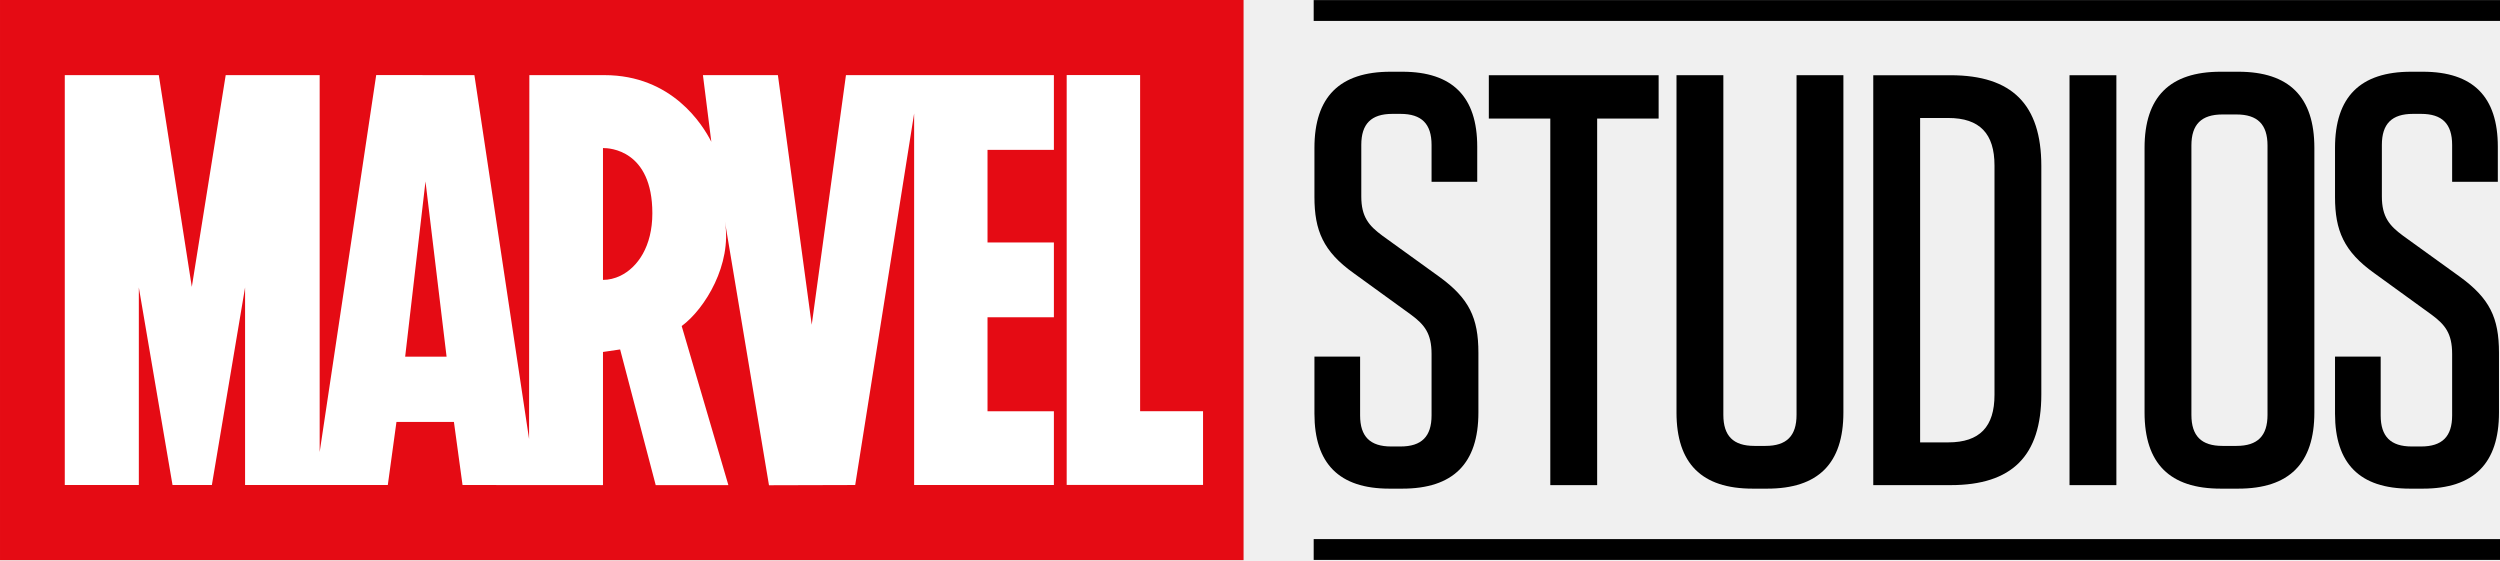
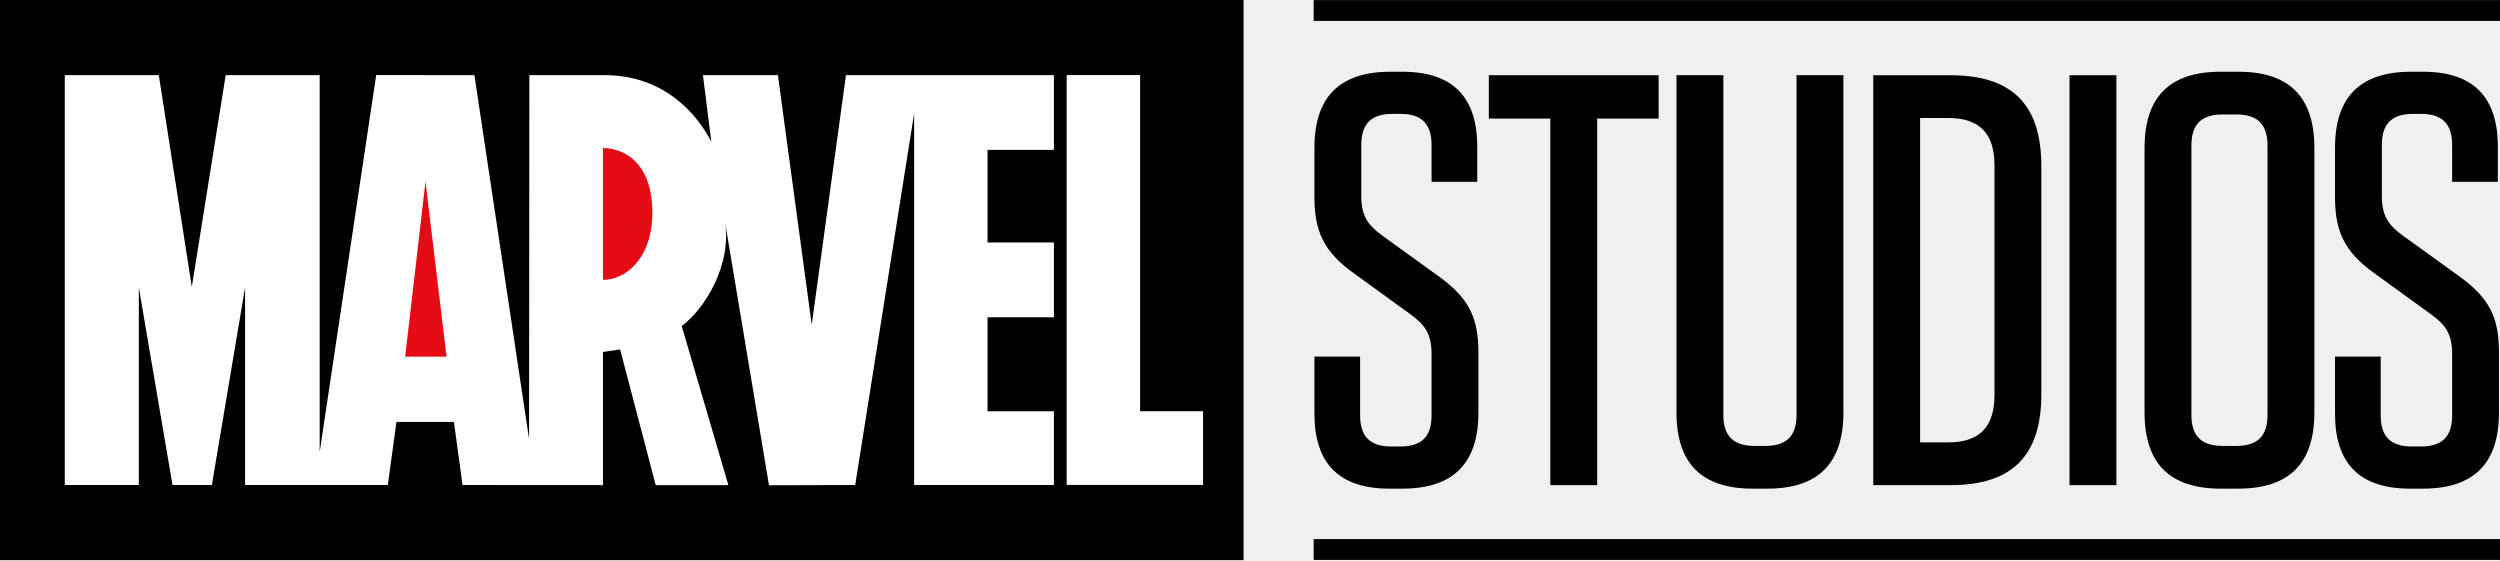
<svg xmlns="http://www.w3.org/2000/svg" version="1.1" id="svg8054" viewBox="0 0 300 67.216" height="18.97mm" width="84.667mm">
  <defs id="defs8056" />
  <g transform="translate(887.1429,284.1031)" id="layer1">
    <g transform="matrix(1.714702,0,0,1.714702,-1454.261,-379.792)" id="g7995">
      <path d="m 422.674,57.269 83.022,0 0,-1.458 -83.022,0 0,1.458 z" style="fill:#000000;fill-opacity:1;fill-rule:nonzero;stroke:none" id="path4936" />
      <path d="m 422.674,94.99 83.022,0 0,-1.458 -83.022,0 0,1.458 z" style="fill:#000000;fill-opacity:1;fill-rule:nonzero;stroke:none" id="path4938" />
      <g id="g4948" transform="matrix(1.25,0,0,-1.25,434.202,80.4946)" style="fill:#000000">
        <path d="m 0,0 0,-3.344 c 0,-2.852 -1.41,-4.262 -4.262,-4.262 l -0.721,0 c -2.82,0 -4.197,1.41 -4.197,4.197 l 0,3.196 2.557,0 0,-3.295 c 0,-1.18 0.558,-1.737 1.738,-1.737 l 0.524,0 c 1.181,0 1.738,0.557 1.738,1.737 l 0,3.443 c 0,1.147 -0.393,1.639 -1.148,2.196 L -6.983,4.459 C -8.688,5.672 -9.18,6.852 -9.18,8.721 l 0,2.753 c 0,2.852 1.41,4.262 4.262,4.262 l 0.656,0 c 2.819,0 4.196,-1.41 4.196,-4.196 l 0,-1.967 -2.557,0 0,2.065 c 0,1.181 -0.557,1.738 -1.738,1.738 l -0.459,0 c -1.18,0 -1.737,-0.557 -1.737,-1.738 l 0,-2.885 c 0,-1.147 0.426,-1.639 1.18,-2.196 L -2.196,4.262 C -0.525,3.049 0,1.967 0,0" style="fill:#000000;fill-opacity:1;fill-rule:nonzero;stroke:none" id="path4950" />
      </g>
      <g id="g4952" transform="matrix(1.25,0,0,-1.25,439.2334,89.75597)" style="fill:#000000">
        <path d="m 0,0 0,20.523 -3.442,0 0,2.426 9.507,0 0,-2.426 -3.442,0 L 2.623,0 0,0 Z" style="fill:#000000;fill-opacity:1;fill-rule:nonzero;stroke:none" id="path4954" />
      </g>
      <g id="g4956" transform="matrix(1.25,0,0,-1.25,459.7449,84.67435)" style="fill:#000000">
        <path d="m 0,0 c 0,-2.852 -1.41,-4.262 -4.262,-4.262 l -0.82,0 c -2.852,0 -4.262,1.41 -4.262,4.262 l 0,18.884 2.623,0 0,-19.015 c 0,-1.181 0.557,-1.738 1.738,-1.738 l 0.623,0 c 1.18,0 1.737,0.557 1.737,1.738 l 0,19.015 2.623,0 L 0,0 Z" style="fill:#000000;fill-opacity:1;fill-rule:nonzero;stroke:none" id="path4958" />
      </g>
      <g id="g4960" transform="matrix(1.25,0,0,-1.25,465.114,86.76422)" style="fill:#000000">
        <path d="m 0,0 1.574,0 c 1.77,0 2.59,0.885 2.59,2.655 l 0,12.852 c 0,1.77 -0.82,2.655 -2.59,2.655 L 0,18.162 0,0 Z m -2.623,20.555 4.328,0 c 3.442,0 5.081,-1.639 5.081,-5.081 l 0,-12.786 c 0,-3.442 -1.639,-5.081 -5.081,-5.081 l -4.328,0 0,22.948 z" style="fill:#000000;fill-opacity:1;fill-rule:nonzero;stroke:none" id="path4962" />
      </g>
      <path d="m 478.849,89.756 -3.279,0 0,-28.686 3.279,0 0,28.686 z" style="fill:#000000;fill-opacity:1;fill-rule:nonzero;stroke:none" id="path4964" />
      <g id="g4966" transform="matrix(1.25,0,0,-1.25,487.2548,63.81547)" style="fill:#000000">
        <path d="m 0,0 -0.787,0 c -1.18,0 -1.737,-0.558 -1.737,-1.738 l 0,-15.08 c 0,-1.181 0.557,-1.738 1.737,-1.738 l 0.787,0 c 1.18,0 1.737,0.557 1.737,1.738 l 0,15.08 C 1.737,-0.558 1.18,0 0,0 m 0.098,-20.949 -0.983,0 c -2.852,0 -4.262,1.409 -4.262,4.262 l 0,14.818 c 0,2.852 1.41,4.262 4.262,4.262 l 0.983,0 c 2.853,0 4.262,-1.41 4.262,-4.262 l 0,-14.818 c 0,-2.853 -1.409,-4.262 -4.262,-4.262" style="fill:#000000;fill-opacity:1;fill-rule:nonzero;stroke:none" id="path4968" />
      </g>
      <g id="g4970" transform="matrix(1.25,0,0,-1.25,505.6251,80.4946)" style="fill:#000000">
        <path d="m 0,0 0,-3.344 c 0,-2.852 -1.41,-4.262 -4.262,-4.262 l -0.721,0 c -2.82,0 -4.197,1.41 -4.197,4.197 l 0,3.196 2.557,0 0,-3.295 c 0,-1.18 0.558,-1.737 1.738,-1.737 l 0.524,0 c 1.181,0 1.738,0.557 1.738,1.737 l 0,3.443 c 0,1.147 -0.393,1.639 -1.148,2.196 L -6.983,4.459 C -8.688,5.672 -9.18,6.852 -9.18,8.721 l 0,2.753 c 0,2.852 1.41,4.262 4.262,4.262 l 0.656,0 c 2.819,0 4.197,-1.41 4.197,-4.196 l 0,-1.967 -2.558,0 0,2.065 c 0,1.181 -0.557,1.738 -1.738,1.738 l -0.459,0 c -1.18,0 -1.737,-0.557 -1.737,-1.738 l 0,-2.885 c 0,-1.147 0.426,-1.639 1.18,-2.196 L -2.196,4.262 C -0.525,3.049 0,1.967 0,0" style="fill:#000000;fill-opacity:1;fill-rule:nonzero;stroke:none" id="path4972" />
      </g>
-       <path d="m 330.739,95.005 87.028,0 0,-39.2 -87.028,0 0,39.2 z" style="fill:#e50b14;fill-opacity:1;fill-rule:nonzero;stroke:none" id="path4974" />
+       <path d="m 330.739,95.005 87.028,0 0,-39.2 -87.028,0 0,39.2 z" style="fill:#e5b14;fill-opacity:1;fill-rule:nonzero;stroke:none" id="path4974" />
      <g id="g4976" transform="matrix(1.25,0,0,-1.25,404.4933,66.2926)">
        <path d="m 0,0 -3.716,0 0,-5.184 3.716,0 0,-4.19 -3.716,0 0,-5.262 3.716,0 0,-4.128 -7.825,0 0,20.8 -3.299,-20.8 -4.827,-0.013 c 0,0 -2.462,14.73 -2.466,14.761 l 0,-0.001 c 0.398,-2.38 -1.098,-4.866 -2.421,-5.847 l 2.612,-8.9 -0.004,0 -0.007,0 0.002,-0.005 -0.007,0 -4.047,0 -0.004,0 -1.992,7.595 -0.96,-0.141 0,-7.449 -0.007,0 -0.005,0 0,-0.005 -0.004,0 -7.847,0.005 -0.482,3.53 -3.218,0 -0.484,-3.53 -7.991,0 0,11.061 -1.859,-11.061 -2.203,0 -1.886,11.061 0,-11.061 -4.146,0 0,22.948 5.264,0 1.848,-11.856 1.897,11.856 5.261,0 0,-21.104 3.165,21.107 5.498,-0.003 3.061,-20.372 0.016,20.372 c 0,0 4.177,0.002 4.202,0 3.783,0 5.501,-2.775 5.986,-3.731 l -0.47,3.731 4.197,0 1.894,-13.976 1.916,13.976 L 0,4.184 0,0 Z" style="fill:#ffffff;fill-opacity:1;fill-rule:nonzero;stroke:none" id="path4978" />
      </g>
      <g id="g4980" transform="matrix(1.25,0,0,-1.25,372.9621,66.16747)" style="fill:#e50b14;fill-opacity:1">
        <path d="m 0,0 c -0.009,0 -0.016,0 -0.02,0 l 0,-7.38 c 0.324,0 0.655,0.077 0.974,0.23 0.967,0.471 1.79,1.643 1.79,3.5 C 2.744,-0.096 0.324,0.003 0,0" style="fill:#e50b14;fill-opacity:1;fill-rule:nonzero;stroke:none" id="path4982" />
      </g>
      <g id="g4984" transform="matrix(1.25,0,0,-1.25,359.0931,80.76747)" style="fill:#e50b14;fill-opacity:1">
        <path d="M 0,0 2.319,0 1.138,9.812 0,0 Z" style="fill:#e50b14;fill-opacity:1;fill-rule:nonzero;stroke:none" id="path4986" />
      </g>
      <g id="g4988" transform="matrix(1.25,0,0,-1.25,414.931,89.74134)">
        <path d="m 0,0 -7.634,0 0,22.947 4.111,0 0,-18.82 L 0,4.127 0,0 Z" style="fill:#ffffff;fill-opacity:1;fill-rule:nonzero;stroke:none" id="path4990" />
      </g>
    </g>
  </g>
</svg>
